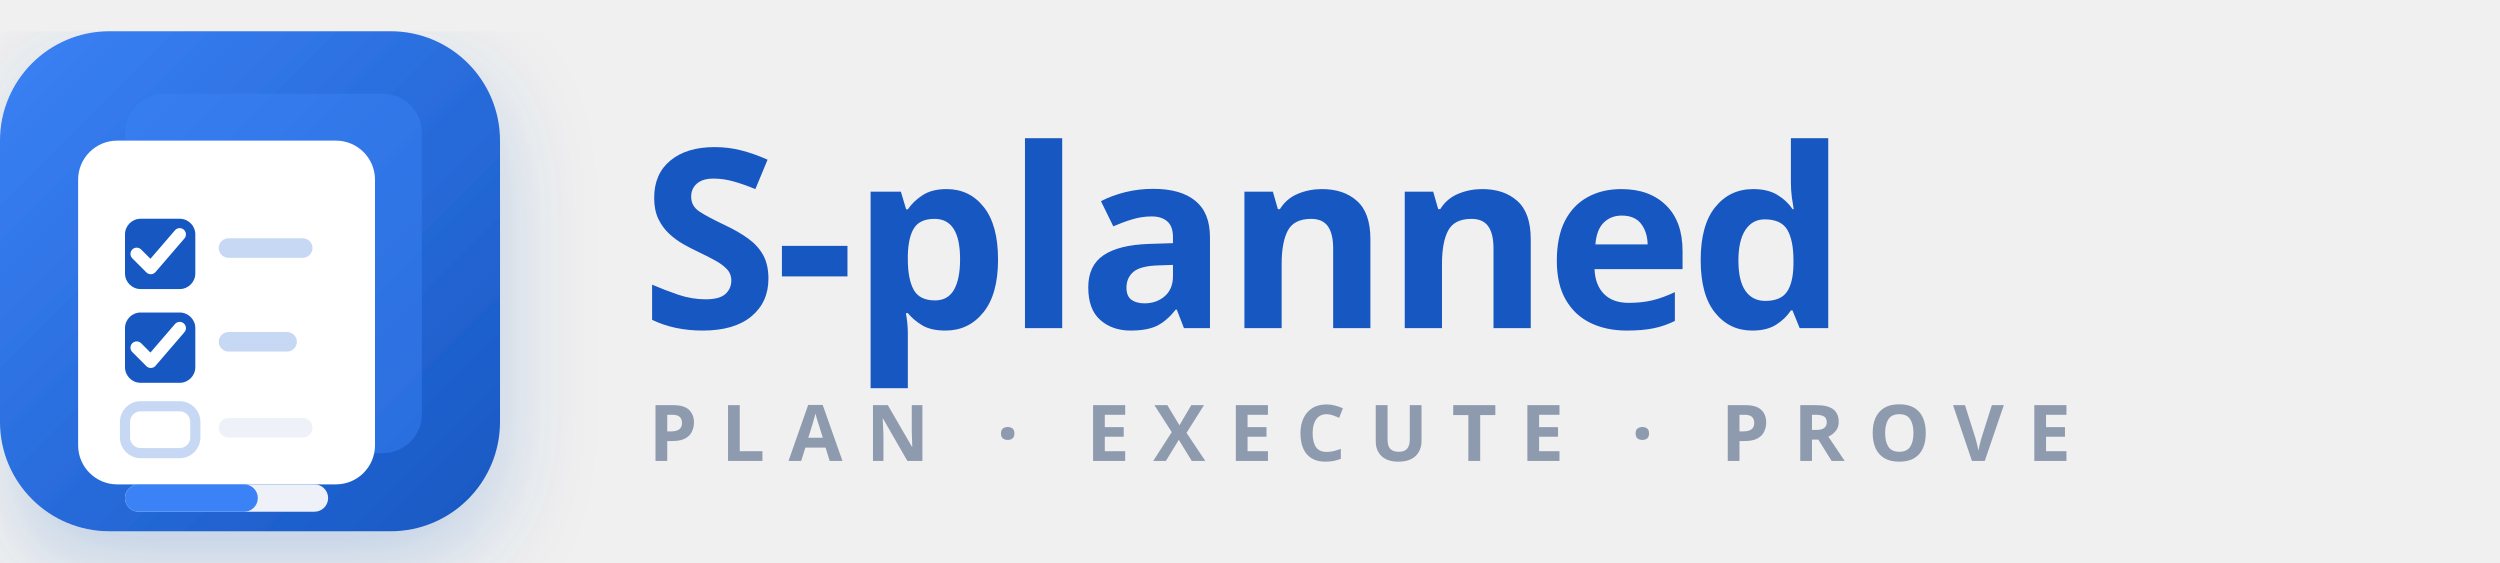
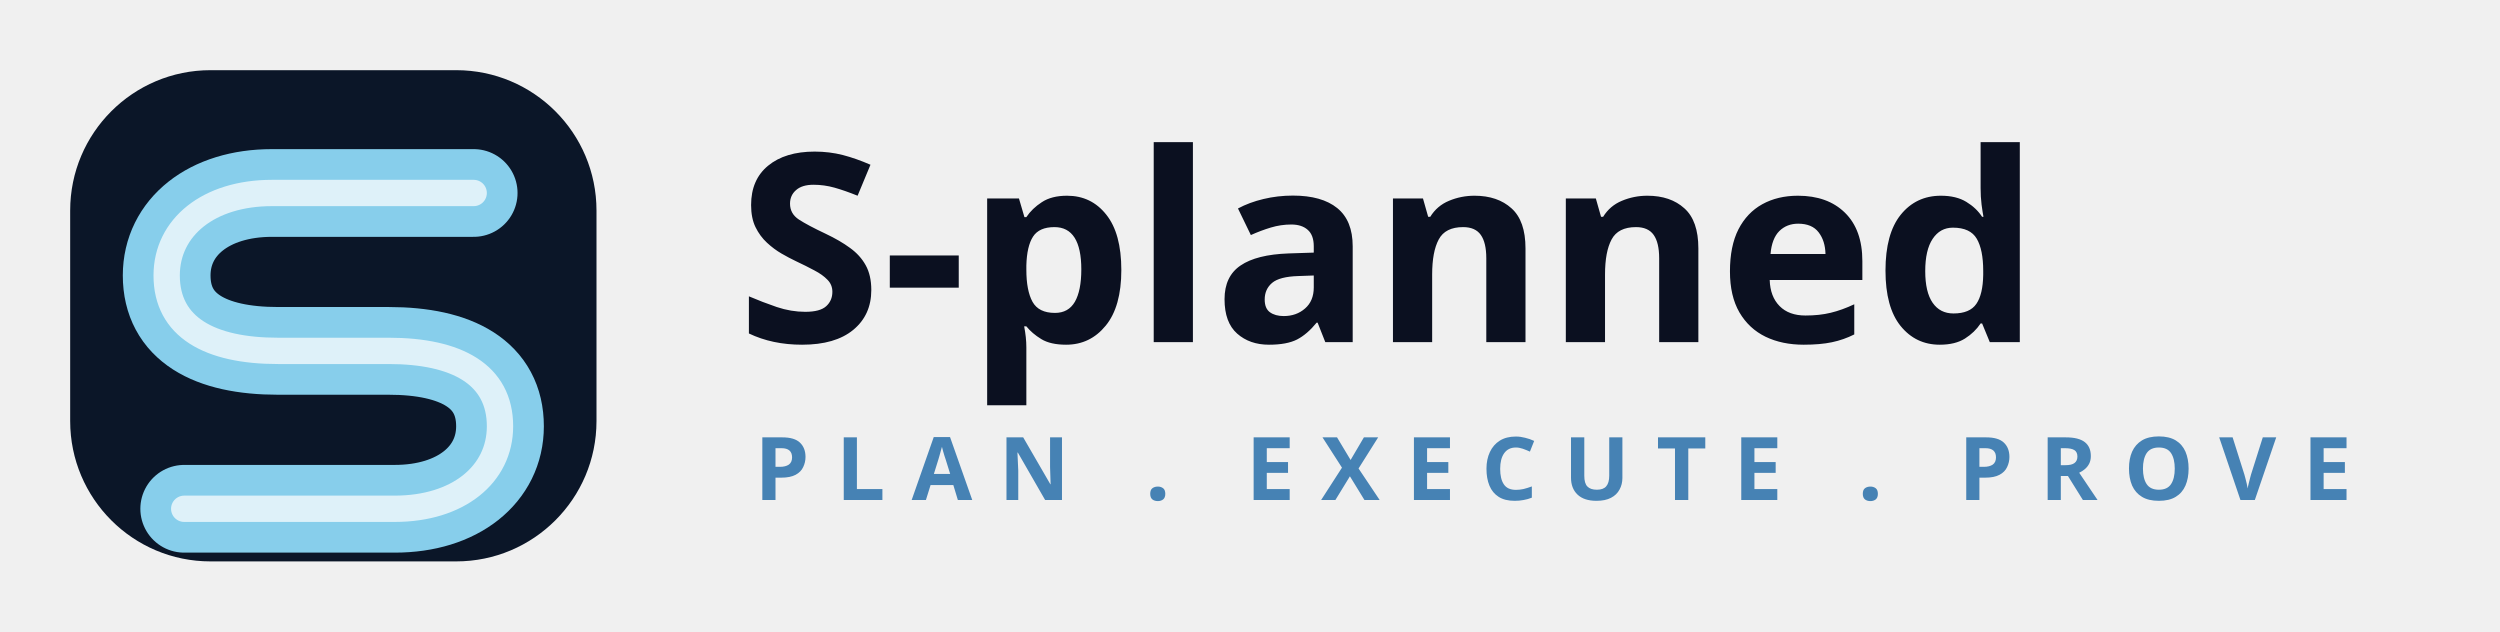
- <svg xmlns="http://www.w3.org/2000/svg" width="320" height="72" viewBox="0 0 320 72" role="img" aria-label="S-planned logo horizontal lockup">
+ <svg xmlns="http://www.w3.org/2000/svg" width="285" height="72" viewBox="0 0 285 72" role="img" aria-label="S-planned logo">
  <defs>
-     <linearGradient id="grad-icon" x1="0%" y1="0%" x2="100%" y2="100%">
-       <stop offset="0%" stop-color="#3B82F6" />
-       <stop offset="100%" stop-color="#1757C2" />
+     <linearGradient id="tile" x1="10" y1="8" x2="70" y2="64">
+       <stop offset="0" stop-color="#0B1628" />
+       <stop offset="1" stop-color="#142C52" />
    </linearGradient>
-     <filter id="shadow-icon" x="-20%" y="-20%" width="140%" height="140%">
-       <feDropShadow dx="0" dy="4" stdDeviation="6" flood-color="#1757C2" flood-opacity="0.22" />
-     </filter>
+     <linearGradient id="ribbon" x1="25" y1="18" x2="58" y2="55">
+       <stop offset="0" stop-color="#87CEEB" />
+       <stop offset="0.52" stop-color="#4682B4" />
+       <stop offset="1" stop-color="#191970" />
+     </linearGradient>
  </defs>
-   <rect x="0" y="4" width="64" height="64" rx="14" fill="url(#grad-icon)" filter="url(#shadow-icon)" />
-   <rect x="16" y="12" width="38" height="46" rx="5" fill="#3B82F6" opacity="0.45" />
-   <rect x="10" y="18" width="38" height="44" rx="5" fill="white" />
-   <rect x="16" y="28" width="9" height="9" rx="2" fill="#1757C2" />
-   <path d="M17.5 32.5L19.3 34.3L23 30" fill="none" stroke="white" stroke-width="1.6" stroke-linecap="round" stroke-linejoin="round" />
-   <rect x="28" y="30.5" width="12" height="2.5" rx="1.25" fill="#C7D8F5" />
-   <rect x="16" y="40" width="9" height="9" rx="2" fill="#1757C2" />
-   <path d="M17.5 44.5L19.3 46.3L23 42" fill="none" stroke="white" stroke-width="1.6" stroke-linecap="round" stroke-linejoin="round" />
-   <rect x="28" y="42.5" width="10" height="2.5" rx="1.25" fill="#C7D8F5" />
-   <rect x="16" y="52" width="9" height="6" rx="2" fill="none" stroke="#C7D8F5" stroke-width="1.3" />
-   <rect x="28" y="53.5" width="12" height="2.5" rx="1.25" fill="#EEF1F8" />
-   <rect x="16" y="62" width="26" height="3.5" rx="1.75" fill="#EEF1F8" />
-   <rect x="16" y="62" width="17" height="3.5" rx="1.75" fill="#3B82F6" />
-   <text x="82" y="42" font-family="'Nunito','Segoe UI',system-ui,sans-serif" font-size="32" font-weight="800" fill="#1757C2" letter-spacing="-0.5">S-planned</text>
-   <text x="83" y="59" font-family="'Nunito','Segoe UI',system-ui,sans-serif" font-size="10" font-weight="700" fill="#8E9BAF" letter-spacing="3">PLAN · EXECUTE · PROVE</text>
+   <rect x="8" y="8" width="60" height="56" rx="16" fill="url(#tile)" />
+   <path d="M54 22H31C23.8 22 19 25.9 19 31.4C19 37.3 23.9 40 31.7 40H44.3C52.1 40 57 42.7 57 48.6C57 54.1 52.2 58 45 58H21" fill="none" stroke="url(#ribbon)" stroke-width="10" stroke-linecap="round" stroke-linejoin="round" />
+   <path d="M54 22H31C23.8 22 19 25.9 19 31.4C19 37.3 23.9 40 31.7 40H44.3C52.1 40 57 42.7 57 48.6C57 54.1 52.2 58 45 58H21" fill="none" stroke="#FFFFFF" stroke-opacity="0.72" stroke-width="3" stroke-linecap="round" stroke-linejoin="round" />
+   <text x="84" y="39" font-family="'Nunito','Segoe UI',system-ui,sans-serif" font-size="30" font-weight="800" fill="#0B1020">S-planned</text>
+   <text x="86" y="57" font-family="'Nunito','Segoe UI',system-ui,sans-serif" font-size="10" font-weight="800" fill="#4682B4" letter-spacing="3">PLAN . EXECUTE . PROVE</text>
</svg>
